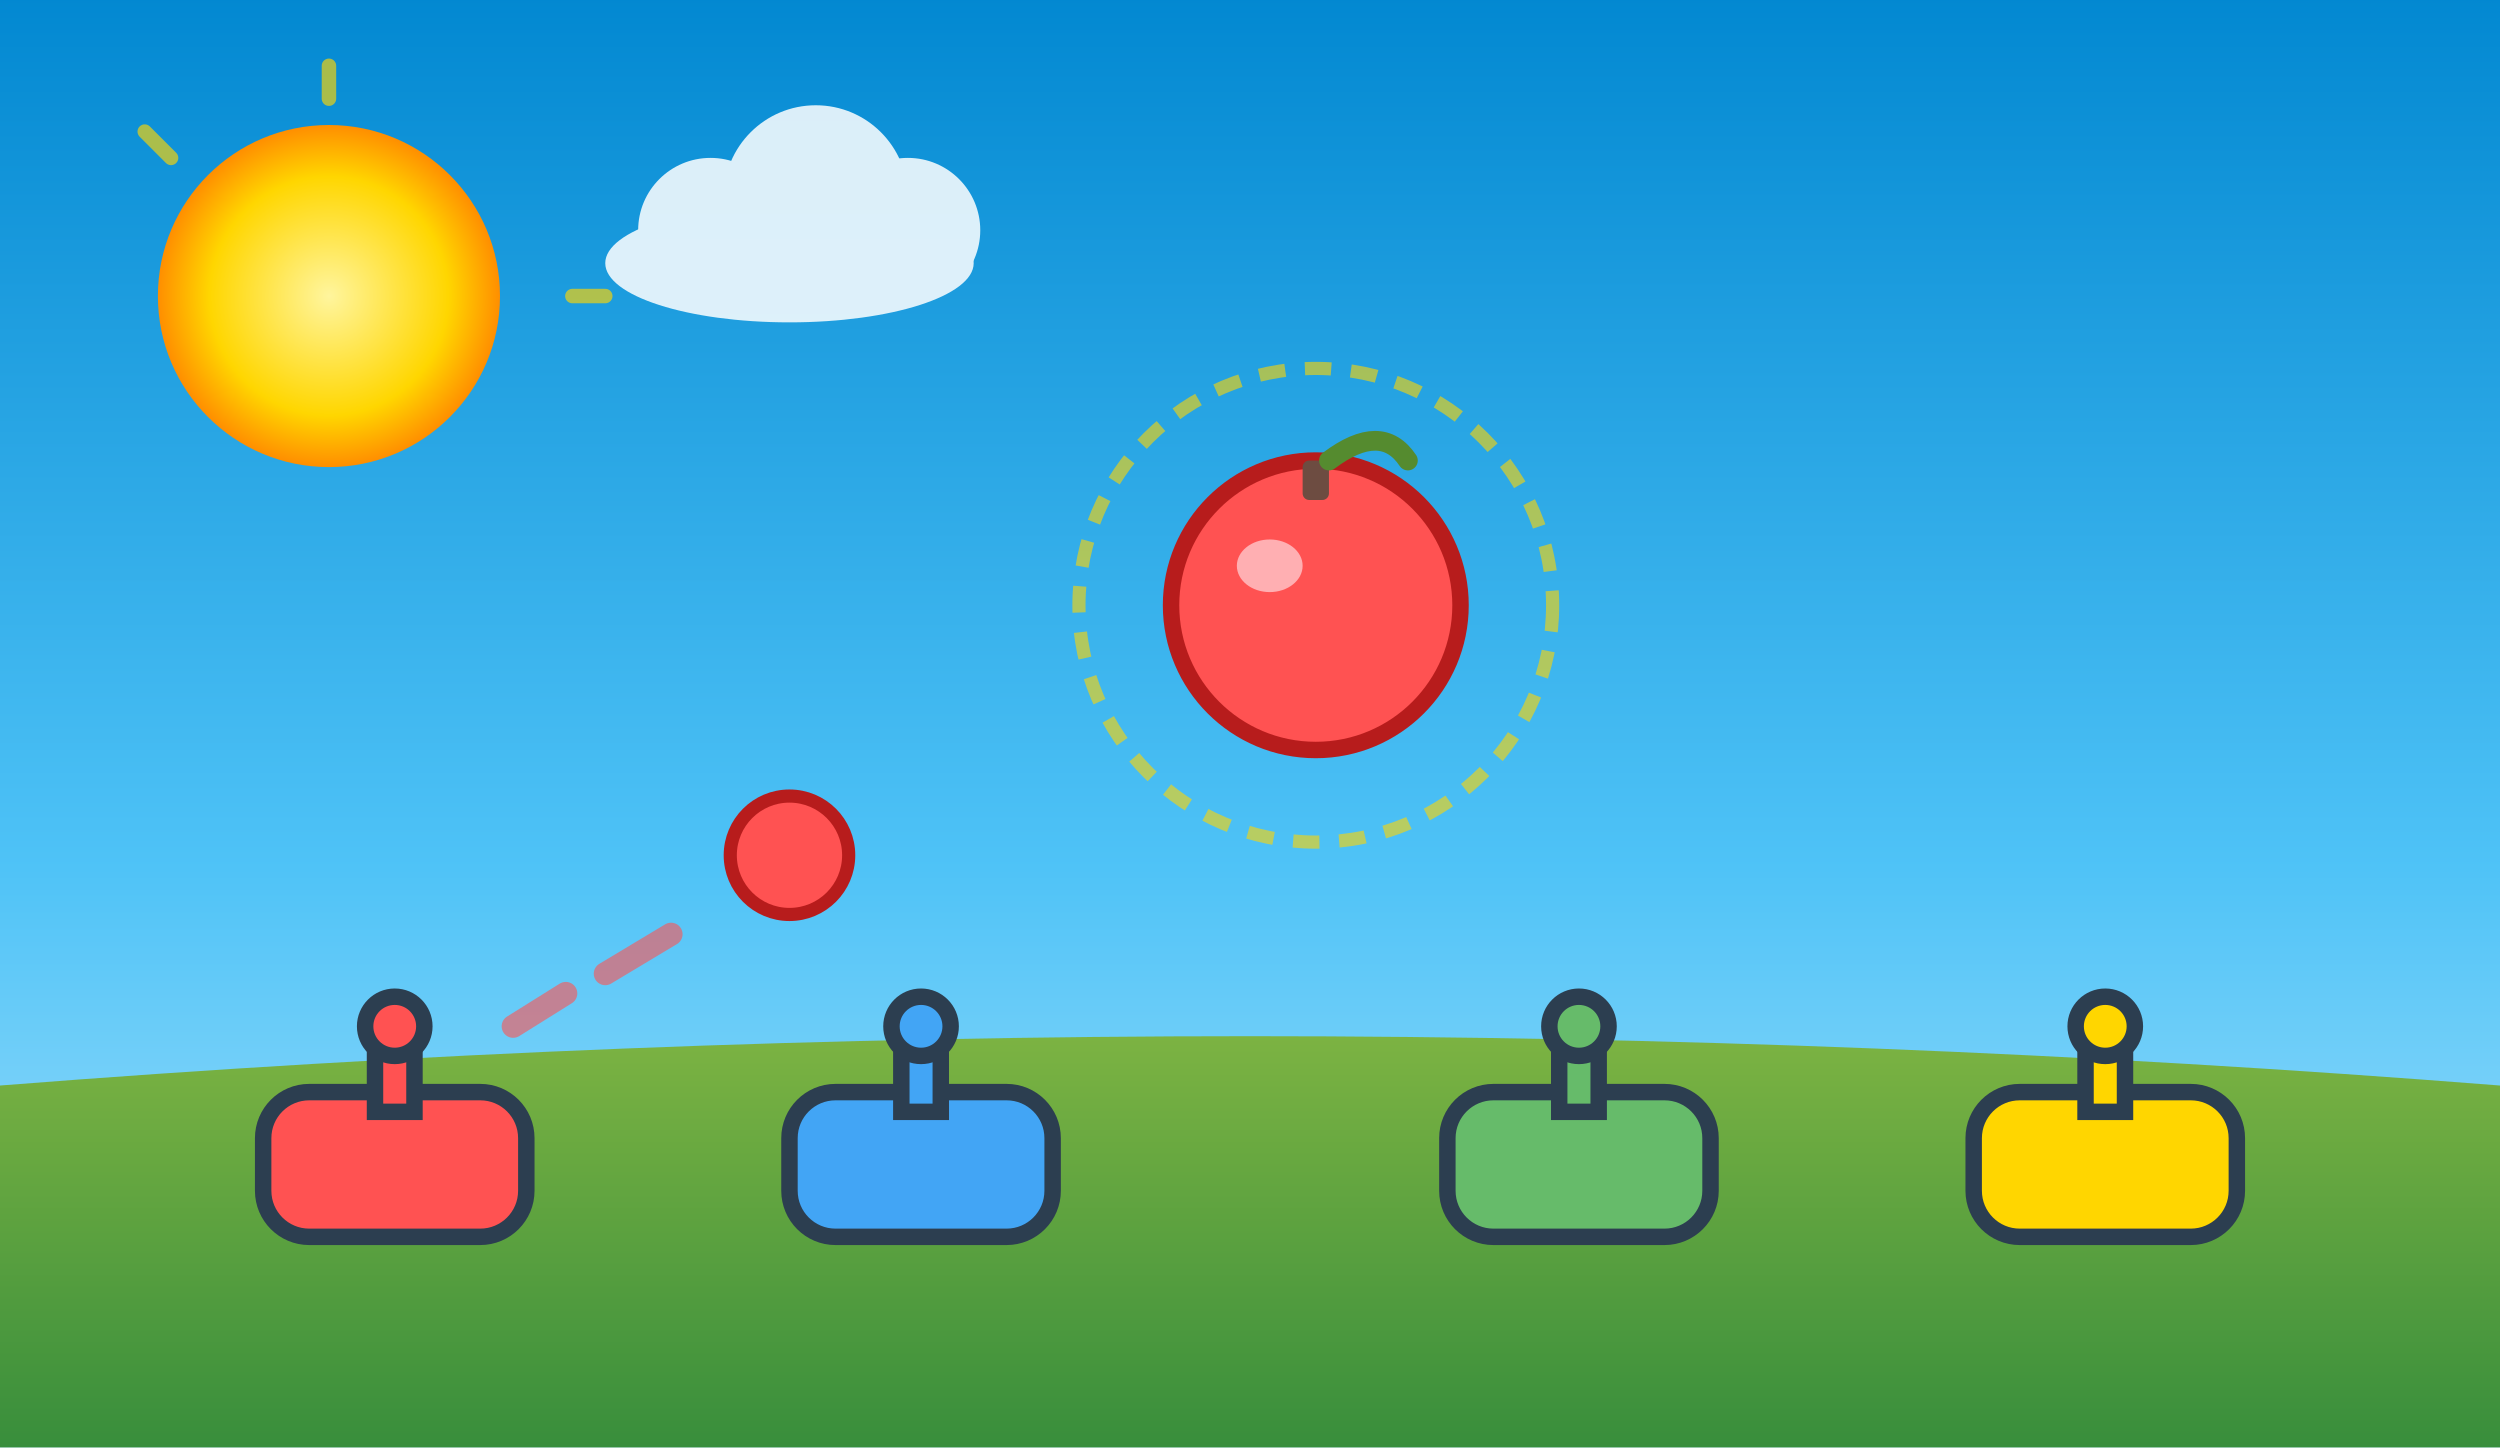
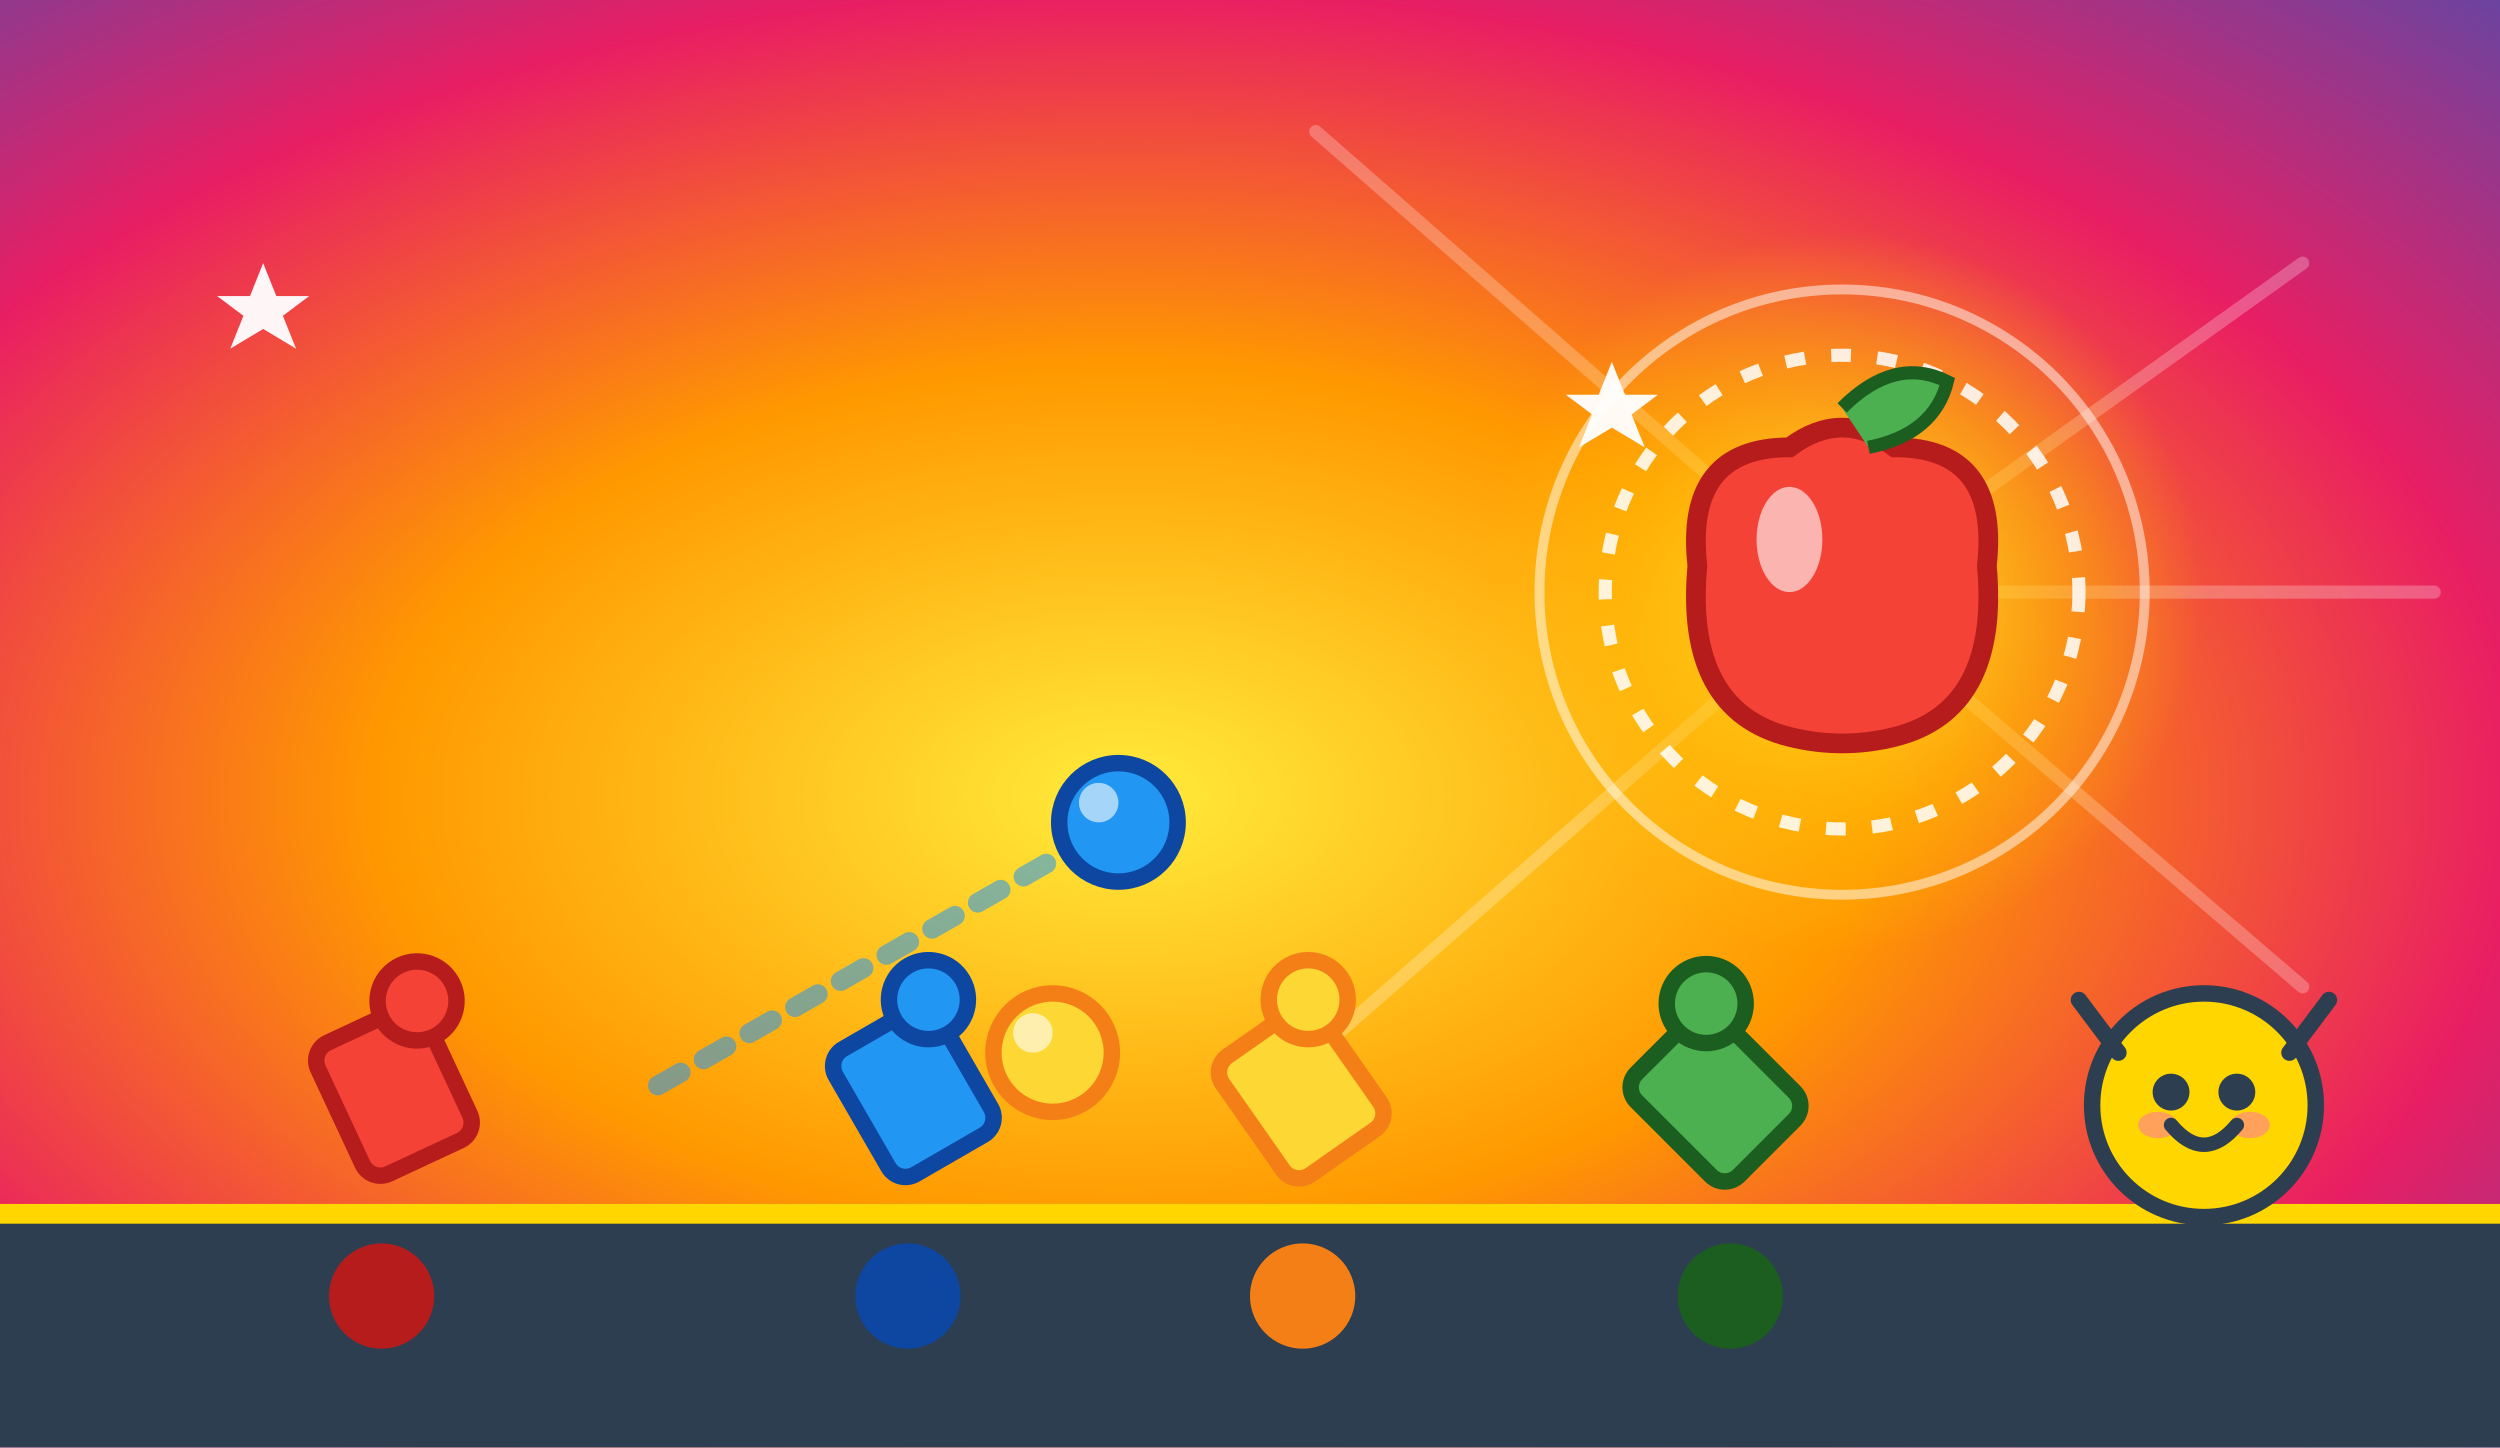
<svg xmlns="http://www.w3.org/2000/svg" viewBox="0 0 380 220" preserveAspectRatio="xMidYMid slice">
  <defs>
-     <linearGradient id="sky2" x1="0" y1="0" x2="0" y2="1">
-       <stop offset="0%" stop-color="#0288D1" />
-       <stop offset="60%" stop-color="#4FC3F7" />
-       <stop offset="100%" stop-color="#B3E5FC" />
-     </linearGradient>
-     <linearGradient id="ground2" x1="0" y1="0" x2="0" y2="1">
-       <stop offset="0%" stop-color="#7CB342" />
-       <stop offset="100%" stop-color="#388E3C" />
-     </linearGradient>
-     <radialGradient id="sun2" cx="0.5" cy="0.5" r="0.5">
-       <stop offset="0%" stop-color="#FFF59D" />
-       <stop offset="70%" stop-color="#FFD600" />
-       <stop offset="100%" stop-color="#FF8F00" />
+     <radialGradient id="rainbow2" cx="0.45" cy="0.55" r="0.85">
+       <stop offset="0%" stop-color="#FFEB3B" />
+       <stop offset="35%" stop-color="#FF9800" />
+       <stop offset="65%" stop-color="#E91E63" />
+       <stop offset="100%" stop-color="#3F51B5" />
+     </radialGradient>
+     <radialGradient id="targetGlow2" cx="0.5" cy="0.5" r="0.5">
+       <stop offset="0%" stop-color="#FFEB3B" stop-opacity="1" />
+       <stop offset="60%" stop-color="#FFC107" stop-opacity="0.5" />
+       <stop offset="100%" stop-color="#FFC107" stop-opacity="0" />
    </radialGradient>
  </defs>
-   <rect width="380" height="220" fill="url(#sky2)" />
-   <g fill="white" opacity="0.85">
-     <ellipse cx="120" cy="40" rx="28" ry="9" />
-     <circle cx="108" cy="35" r="11" />
-     <circle cx="124" cy="30" r="14" />
-     <circle cx="138" cy="35" r="11" />
+   <rect width="380" height="220" fill="url(#rainbow2)" />
+   <g stroke="white" stroke-width="2" opacity="0.25" stroke-linecap="round">
+     <line x1="280" y1="90" x2="350" y2="40" />
+     <line x1="280" y1="90" x2="370" y2="90" />
+     <line x1="280" y1="90" x2="350" y2="150" />
+     <line x1="280" y1="90" x2="200" y2="20" />
+     <line x1="280" y1="90" x2="200" y2="160" />
  </g>
-   <circle cx="50" cy="45" r="26" fill="url(#sun2)" />
-   <g stroke="#FFD600" stroke-width="2.2" stroke-linecap="round" opacity="0.65">
-     <line x1="50" y1="10" x2="50" y2="15" />
-     <line x1="92" y1="45" x2="87" y2="45" />
-     <line x1="22" y1="20" x2="26" y2="24" />
+   <circle cx="280" cy="90" r="55" fill="url(#targetGlow2)" />
+   <g transform="translate(280, 90)">
+     <circle cx="0" cy="0" r="36" fill="none" stroke="white" stroke-width="2" stroke-dasharray="3 4" opacity="0.85" />
+     <circle cx="0" cy="0" r="46" fill="none" stroke="white" stroke-width="1.5" opacity="0.5" />
+     <path d="M -22 -4 Q -24 -22 -8 -22 Q 0 -28 8 -22 Q 24 -22 22 -4 Q 24 18 8 22 Q 0 24 -8 22 Q -24 18 -22 -4 Z" fill="#F44336" stroke="#B71C1C" stroke-width="3" />
+     <path d="M 0 -28 Q 8 -36 16 -32 Q 14 -24 4 -22" fill="#4CAF50" stroke="#1B5E20" stroke-width="2" />
+     <ellipse cx="-8" cy="-8" rx="5" ry="8" fill="white" opacity="0.6" />
  </g>
-   <path d="M 0 165 Q 190 150 380 165 L 380 220 L 0 220 Z" fill="url(#ground2)" />
-   <circle cx="200" cy="92" r="36" fill="none" stroke="#FFD600" stroke-width="2" stroke-dasharray="4 3" opacity="0.6" />
-   <g transform="translate(200, 92)">
-     <circle cx="0" cy="0" r="22" fill="#FF5252" stroke="#B71C1C" stroke-width="2.5" />
-     <ellipse cx="-7" cy="-6" rx="5" ry="4" fill="#FFCDD2" opacity="0.75" />
-     <rect x="-2" y="-22" width="4" height="6" fill="#6D4C41" rx="1" />
-     <path d="M 2 -22 Q 10 -28 14 -22" stroke="#558B2F" stroke-width="3" fill="none" stroke-linecap="round" />
+   <g>
+     <line x1="100" y1="165" x2="170" y2="125" stroke="#2196F3" stroke-width="3" stroke-linecap="round" opacity="0.55" stroke-dasharray="4 4" />
+     <circle cx="170" cy="125" r="9" fill="#2196F3" stroke="#0D47A1" stroke-width="2.5" />
+     <circle cx="167" cy="122" r="3" fill="white" opacity="0.6" />
+     <circle cx="160" cy="160" r="9" fill="#FDD835" stroke="#F57F17" stroke-width="2.5" />
+     <circle cx="157" cy="157" r="3" fill="white" opacity="0.6" />
  </g>
-   <g stroke="#2c3e50" stroke-width="2.5">
-     <g transform="translate(60, 175)">
-       <rect x="-20" y="-9" width="40" height="22" rx="7" fill="#FF5252" />
-       <rect x="-3" y="-18" width="6" height="12" fill="#FF5252" stroke="#2c3e50" stroke-width="2.5" />
-       <circle cx="0" cy="-19" r="4.5" fill="#FF5252" />
-     </g>
-     <g transform="translate(140, 175)">
-       <rect x="-20" y="-9" width="40" height="22" rx="7" fill="#42A5F5" />
-       <rect x="-3" y="-18" width="6" height="12" fill="#42A5F5" stroke="#2c3e50" stroke-width="2.5" />
-       <circle cx="0" cy="-19" r="4.5" fill="#42A5F5" />
-     </g>
-     <g transform="translate(240, 175)">
-       <rect x="-20" y="-9" width="40" height="22" rx="7" fill="#66BB6A" />
-       <rect x="-3" y="-18" width="6" height="12" fill="#66BB6A" stroke="#2c3e50" stroke-width="2.5" />
-       <circle cx="0" cy="-19" r="4.5" fill="#66BB6A" />
-     </g>
-     <g transform="translate(320, 175)">
-       <rect x="-20" y="-9" width="40" height="22" rx="7" fill="#FFD600" />
-       <rect x="-3" y="-18" width="6" height="12" fill="#FFD600" stroke="#2c3e50" stroke-width="2.5" />
-       <circle cx="0" cy="-19" r="4.5" fill="#FFD600" />
-     </g>
+   <rect x="0" y="185" width="380" height="35" fill="#2c3e50" />
+   <rect x="0" y="183" width="380" height="3" fill="#FFD600" />
+   <g transform="translate(60, 178) rotate(-25)">
+     <rect x="-4" y="-22" width="18" height="22" rx="3" fill="#F44336" stroke="#B71C1C" stroke-width="2.5" />
+     <circle cx="14" cy="-22" r="6" fill="#F44336" stroke="#B71C1C" stroke-width="2.5" />
  </g>
-   <circle cx="120" cy="130" r="9" fill="#FF5252" stroke="#B71C1C" stroke-width="2" />
-   <g stroke="#FF5252" stroke-width="3.5" stroke-linecap="round" opacity="0.6">
-     <line x1="92" y1="148" x2="102" y2="142" />
-     <line x1="78" y1="156" x2="86" y2="151" />
+   <circle cx="58" cy="197" r="9" fill="#B71C1C" stroke="#2c3e50" stroke-width="2" />
+   <g transform="translate(140, 178) rotate(-30)">
+     <rect x="-4" y="-22" width="18" height="22" rx="3" fill="#2196F3" stroke="#0D47A1" stroke-width="2.5" />
+     <circle cx="14" cy="-22" r="6" fill="#2196F3" stroke="#0D47A1" stroke-width="2.5" />
+   </g>
+   <circle cx="138" cy="197" r="9" fill="#0D47A1" stroke="#2c3e50" stroke-width="2" />
+   <g transform="translate(200, 178) rotate(-35)">
+     <rect x="-4" y="-22" width="18" height="22" rx="3" fill="#FDD835" stroke="#F57F17" stroke-width="2.5" />
+     <circle cx="14" cy="-22" r="6" fill="#FDD835" stroke="#F57F17" stroke-width="2.5" />
+   </g>
+   <circle cx="198" cy="197" r="9" fill="#F57F17" stroke="#2c3e50" stroke-width="2" />
+   <g transform="translate(265, 178) rotate(-45)">
+     <rect x="-4" y="-22" width="18" height="22" rx="3" fill="#4CAF50" stroke="#1B5E20" stroke-width="2.5" />
+     <circle cx="14" cy="-22" r="6" fill="#4CAF50" stroke="#1B5E20" stroke-width="2.5" />
+   </g>
+   <circle cx="263" cy="197" r="9" fill="#1B5E20" stroke="#2c3e50" stroke-width="2" />
+   <g transform="translate(335, 168)">
+     <circle cx="0" cy="0" r="17" fill="#FFD600" stroke="#2c3e50" stroke-width="2.5" />
+     <circle cx="-5" cy="-2" r="2.8" fill="#2c3e50" />
+     <circle cx="5" cy="-2" r="2.8" fill="#2c3e50" />
+     <ellipse cx="-7" cy="3" rx="3" ry="2" fill="#FF8A80" opacity="0.7" />
+     <ellipse cx="7" cy="3" rx="3" ry="2" fill="#FF8A80" opacity="0.7" />
+     <path d="M -5 3 Q 0 9 5 3" stroke="#2c3e50" stroke-width="2.2" fill="none" stroke-linecap="round" />
+     <line x1="-13" y1="-8" x2="-19" y2="-16" stroke="#2c3e50" stroke-width="2.5" stroke-linecap="round" />
+     <line x1="13" y1="-8" x2="19" y2="-16" stroke="#2c3e50" stroke-width="2.5" stroke-linecap="round" />
+   </g>
+   <g fill="white" opacity="0.95">
+     <polygon points="245,55 247,60 252,60 248,63 250,68 245,65 240,68 242,63 238,60 243,60" />
+     <polygon points="40,40 42,45 47,45 43,48 45,53 40,50 35,53 37,48 33,45 38,45" />
  </g>
</svg>
